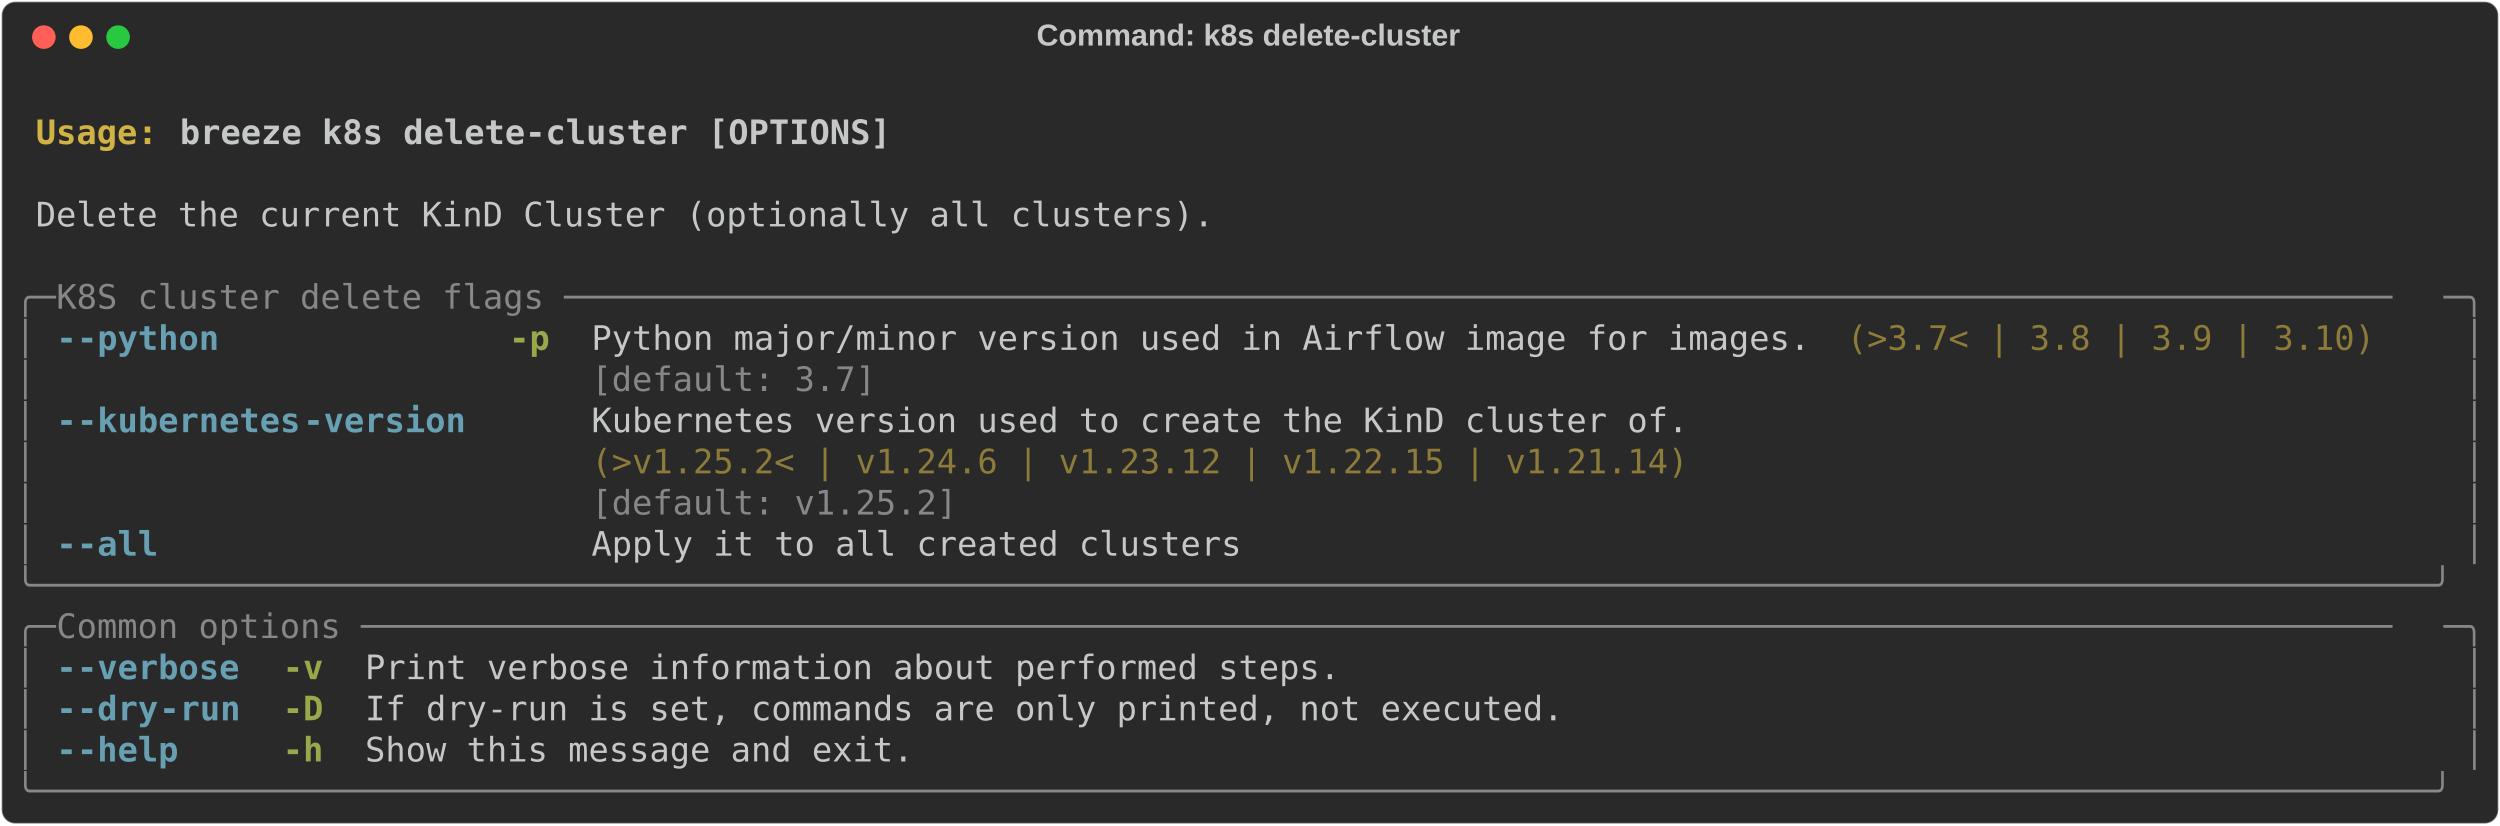
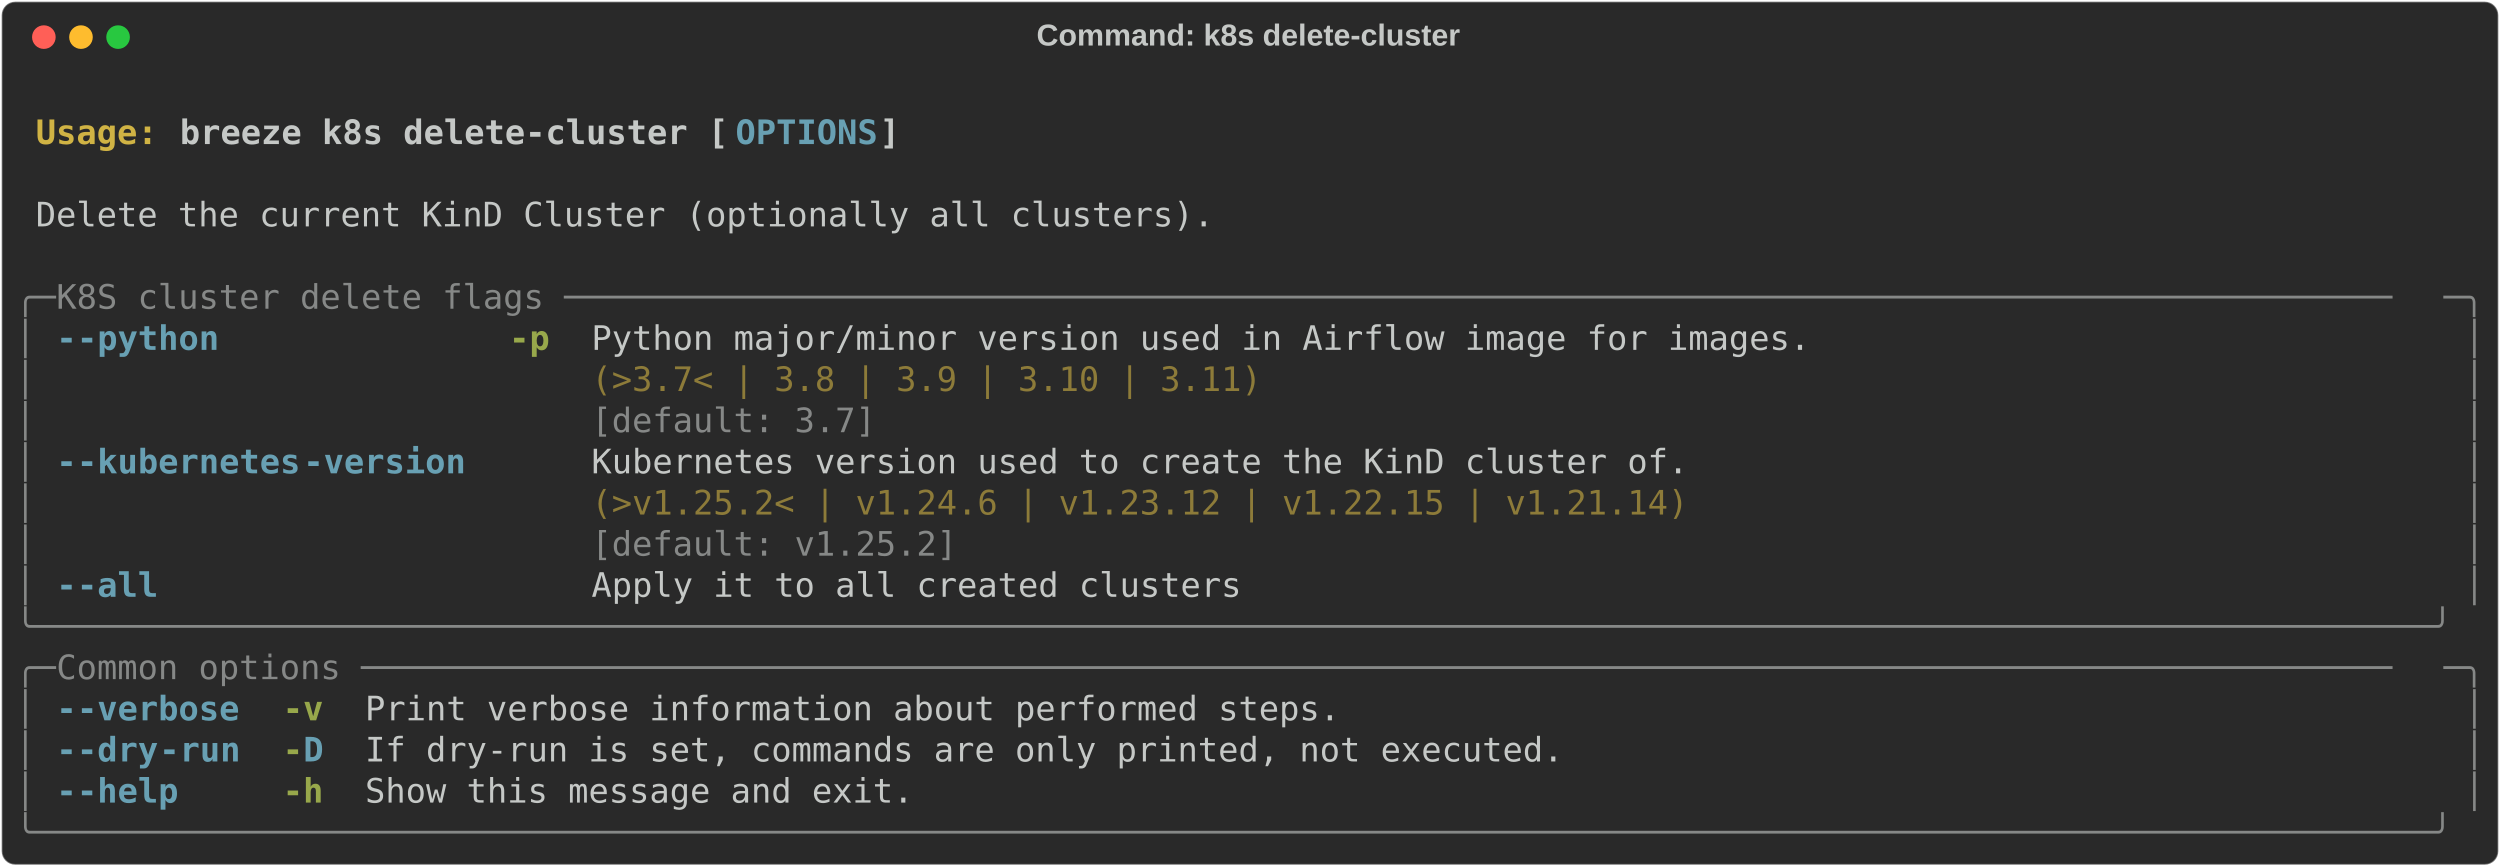
- <svg xmlns="http://www.w3.org/2000/svg" class="rich-terminal" viewBox="0 0 1482 489.2">
+ <svg xmlns="http://www.w3.org/2000/svg" class="rich-terminal" viewBox="0 0 1482 513.6">
  <style>

    @font-face {
        font-family: "Fira Code";
        src: local("FiraCode-Regular"),
                url("https://cdnjs.cloudflare.com/ajax/libs/firacode/6.2.0/woff2/FiraCode-Regular.woff2") format("woff2"),
                url("https://cdnjs.cloudflare.com/ajax/libs/firacode/6.2.0/woff/FiraCode-Regular.woff") format("woff");
        font-style: normal;
        font-weight: 400;
    }
    @font-face {
        font-family: "Fira Code";
        src: local("FiraCode-Bold"),
                url("https://cdnjs.cloudflare.com/ajax/libs/firacode/6.2.0/woff2/FiraCode-Bold.woff2") format("woff2"),
                url("https://cdnjs.cloudflare.com/ajax/libs/firacode/6.2.0/woff/FiraCode-Bold.woff") format("woff");
        font-style: bold;
        font-weight: 700;
    }

-     .terminal-1752818256-matrix {
+     .terminal-602994089-matrix {
        font-family: Fira Code, monospace;
        font-size: 20px;
        line-height: 24.4px;
        font-variant-east-asian: full-width;
    }

-     .terminal-1752818256-title {
+     .terminal-602994089-title {
        font-size: 18px;
        font-weight: bold;
        font-family: arial;
    }

-     .terminal-1752818256-r1 { fill: #c5c8c6;font-weight: bold }
- .terminal-1752818256-r2 { fill: #c5c8c6 }
- .terminal-1752818256-r3 { fill: #d0b344;font-weight: bold }
- .terminal-1752818256-r4 { fill: #868887 }
- .terminal-1752818256-r5 { fill: #68a0b3;font-weight: bold }
- .terminal-1752818256-r6 { fill: #98a84b;font-weight: bold }
- .terminal-1752818256-r7 { fill: #8d7b39 }
+     .terminal-602994089-r1 { fill: #c5c8c6;font-weight: bold }
+ .terminal-602994089-r2 { fill: #c5c8c6 }
+ .terminal-602994089-r3 { fill: #d0b344;font-weight: bold }
+ .terminal-602994089-r4 { fill: #68a0b3;font-weight: bold }
+ .terminal-602994089-r5 { fill: #868887 }
+ .terminal-602994089-r6 { fill: #98a84b;font-weight: bold }
+ .terminal-602994089-r7 { fill: #8d7b39 }
    </style>
  <defs>
-     <clipPath id="terminal-1752818256-clip-terminal">
-       <rect x="0" y="0" width="1463.0" height="438.2" />
-     </clipPath>
-     <clipPath id="terminal-1752818256-line-0">
+     <clipPath id="terminal-602994089-clip-terminal">
+       <rect x="0" y="0" width="1463.0" height="462.6" />
+     </clipPath>
+     <clipPath id="terminal-602994089-line-0">
      <rect x="0" y="1.5" width="1464" height="24.65" />
    </clipPath>
-     <clipPath id="terminal-1752818256-line-1">
+     <clipPath id="terminal-602994089-line-1">
      <rect x="0" y="25.9" width="1464" height="24.65" />
    </clipPath>
-     <clipPath id="terminal-1752818256-line-2">
+     <clipPath id="terminal-602994089-line-2">
      <rect x="0" y="50.3" width="1464" height="24.65" />
    </clipPath>
-     <clipPath id="terminal-1752818256-line-3">
+     <clipPath id="terminal-602994089-line-3">
      <rect x="0" y="74.7" width="1464" height="24.65" />
    </clipPath>
-     <clipPath id="terminal-1752818256-line-4">
+     <clipPath id="terminal-602994089-line-4">
      <rect x="0" y="99.1" width="1464" height="24.65" />
    </clipPath>
-     <clipPath id="terminal-1752818256-line-5">
+     <clipPath id="terminal-602994089-line-5">
      <rect x="0" y="123.5" width="1464" height="24.65" />
    </clipPath>
-     <clipPath id="terminal-1752818256-line-6">
+     <clipPath id="terminal-602994089-line-6">
      <rect x="0" y="147.9" width="1464" height="24.65" />
    </clipPath>
-     <clipPath id="terminal-1752818256-line-7">
+     <clipPath id="terminal-602994089-line-7">
      <rect x="0" y="172.3" width="1464" height="24.65" />
    </clipPath>
-     <clipPath id="terminal-1752818256-line-8">
+     <clipPath id="terminal-602994089-line-8">
      <rect x="0" y="196.7" width="1464" height="24.65" />
    </clipPath>
-     <clipPath id="terminal-1752818256-line-9">
+     <clipPath id="terminal-602994089-line-9">
      <rect x="0" y="221.1" width="1464" height="24.65" />
    </clipPath>
-     <clipPath id="terminal-1752818256-line-10">
+     <clipPath id="terminal-602994089-line-10">
      <rect x="0" y="245.5" width="1464" height="24.65" />
    </clipPath>
-     <clipPath id="terminal-1752818256-line-11">
+     <clipPath id="terminal-602994089-line-11">
      <rect x="0" y="269.9" width="1464" height="24.65" />
    </clipPath>
-     <clipPath id="terminal-1752818256-line-12">
+     <clipPath id="terminal-602994089-line-12">
      <rect x="0" y="294.3" width="1464" height="24.65" />
    </clipPath>
-     <clipPath id="terminal-1752818256-line-13">
+     <clipPath id="terminal-602994089-line-13">
      <rect x="0" y="318.7" width="1464" height="24.65" />
    </clipPath>
-     <clipPath id="terminal-1752818256-line-14">
+     <clipPath id="terminal-602994089-line-14">
      <rect x="0" y="343.1" width="1464" height="24.65" />
    </clipPath>
-     <clipPath id="terminal-1752818256-line-15">
+     <clipPath id="terminal-602994089-line-15">
      <rect x="0" y="367.5" width="1464" height="24.65" />
    </clipPath>
-     <clipPath id="terminal-1752818256-line-16">
+     <clipPath id="terminal-602994089-line-16">
      <rect x="0" y="391.9" width="1464" height="24.65" />
    </clipPath>
+     <clipPath id="terminal-602994089-line-17">
+       <rect x="0" y="416.3" width="1464" height="24.65" />
+     </clipPath>
  </defs>
-   <rect fill="#292929" stroke="rgba(255,255,255,0.35)" stroke-width="1" x="1" y="1" width="1480" height="487.2" rx="8" />
-   <text class="terminal-1752818256-title" fill="#c5c8c6" text-anchor="middle" x="740" y="27">Command: k8s delete-cluster</text>
+   <rect fill="#292929" stroke="rgba(255,255,255,0.35)" stroke-width="1" x="1" y="1" width="1480" height="511.6" rx="8" />
+   <text class="terminal-602994089-title" fill="#c5c8c6" text-anchor="middle" x="740" y="27">Command: k8s delete-cluster</text>
  <g transform="translate(26,22)">
    <circle cx="0" cy="0" r="7" fill="#ff5f57" />
    <circle cx="22" cy="0" r="7" fill="#febc2e" />
    <circle cx="44" cy="0" r="7" fill="#28c840" />
  </g>
-   <g transform="translate(9, 41)" clip-path="url(#terminal-1752818256-clip-terminal)">
-     <g class="terminal-1752818256-matrix">
-       <text class="terminal-1752818256-r2" x="1464" y="20" textLength="12.2" clip-path="url(#terminal-1752818256-line-0)">
- </text>
-       <text class="terminal-1752818256-r3" x="12.2" y="44.4" textLength="85.4" clip-path="url(#terminal-1752818256-line-1)">Usage: </text>
-       <text class="terminal-1752818256-r1" x="97.6" y="44.4" textLength="427" clip-path="url(#terminal-1752818256-line-1)">breeze k8s delete-cluster [OPTIONS]</text>
-       <text class="terminal-1752818256-r2" x="1464" y="44.4" textLength="12.2" clip-path="url(#terminal-1752818256-line-1)">
- </text>
-       <text class="terminal-1752818256-r2" x="1464" y="68.8" textLength="12.2" clip-path="url(#terminal-1752818256-line-2)">
- </text>
-       <text class="terminal-1752818256-r2" x="12.2" y="93.2" textLength="707.6" clip-path="url(#terminal-1752818256-line-3)">Delete the current KinD Cluster (optionally all clusters).</text>
-       <text class="terminal-1752818256-r2" x="1464" y="93.2" textLength="12.2" clip-path="url(#terminal-1752818256-line-3)">
- </text>
-       <text class="terminal-1752818256-r2" x="1464" y="117.6" textLength="12.2" clip-path="url(#terminal-1752818256-line-4)">
- </text>
-       <text class="terminal-1752818256-r4" x="0" y="142" textLength="24.4" clip-path="url(#terminal-1752818256-line-5)">╭─</text>
-       <text class="terminal-1752818256-r4" x="24.4" y="142" textLength="1415.2" clip-path="url(#terminal-1752818256-line-5)"> K8S cluster delete flags ──────────────────────────────────────────────────────────────────────────────────────────</text>
-       <text class="terminal-1752818256-r4" x="1439.6" y="142" textLength="24.4" clip-path="url(#terminal-1752818256-line-5)">─╮</text>
-       <text class="terminal-1752818256-r2" x="1464" y="142" textLength="12.2" clip-path="url(#terminal-1752818256-line-5)">
- </text>
-       <text class="terminal-1752818256-r4" x="0" y="166.4" textLength="12.2" clip-path="url(#terminal-1752818256-line-6)">│</text>
-       <text class="terminal-1752818256-r5" x="24.4" y="166.4" textLength="12.2" clip-path="url(#terminal-1752818256-line-6)">-</text>
-       <text class="terminal-1752818256-r5" x="36.6" y="166.4" textLength="85.4" clip-path="url(#terminal-1752818256-line-6)">-python</text>
-       <text class="terminal-1752818256-r6" x="292.8" y="166.4" textLength="24.4" clip-path="url(#terminal-1752818256-line-6)">-p</text>
-       <text class="terminal-1752818256-r2" x="341.6" y="166.4" textLength="732" clip-path="url(#terminal-1752818256-line-6)">Python major/minor version used in Airflow image for images.</text>
-       <text class="terminal-1752818256-r7" x="1085.8" y="166.4" textLength="317.2" clip-path="url(#terminal-1752818256-line-6)">(&gt;3.7&lt; | 3.8 | 3.9 | 3.10)</text>
-       <text class="terminal-1752818256-r4" x="1451.8" y="166.4" textLength="12.2" clip-path="url(#terminal-1752818256-line-6)">│</text>
-       <text class="terminal-1752818256-r2" x="1464" y="166.4" textLength="12.2" clip-path="url(#terminal-1752818256-line-6)">
- </text>
-       <text class="terminal-1752818256-r4" x="0" y="190.8" textLength="12.2" clip-path="url(#terminal-1752818256-line-7)">│</text>
-       <text class="terminal-1752818256-r4" x="341.6" y="190.8" textLength="732" clip-path="url(#terminal-1752818256-line-7)">[default: 3.7]                                              </text>
-       <text class="terminal-1752818256-r4" x="1451.8" y="190.8" textLength="12.2" clip-path="url(#terminal-1752818256-line-7)">│</text>
-       <text class="terminal-1752818256-r2" x="1464" y="190.8" textLength="12.2" clip-path="url(#terminal-1752818256-line-7)">
- </text>
-       <text class="terminal-1752818256-r4" x="0" y="215.2" textLength="12.2" clip-path="url(#terminal-1752818256-line-8)">│</text>
-       <text class="terminal-1752818256-r5" x="24.4" y="215.2" textLength="12.2" clip-path="url(#terminal-1752818256-line-8)">-</text>
-       <text class="terminal-1752818256-r5" x="36.6" y="215.2" textLength="134.2" clip-path="url(#terminal-1752818256-line-8)">-kubernetes</text>
-       <text class="terminal-1752818256-r5" x="170.8" y="215.2" textLength="97.6" clip-path="url(#terminal-1752818256-line-8)">-version</text>
-       <text class="terminal-1752818256-r2" x="341.6" y="215.2" textLength="658.8" clip-path="url(#terminal-1752818256-line-8)">Kubernetes version used to create the KinD cluster of.</text>
-       <text class="terminal-1752818256-r4" x="1451.8" y="215.2" textLength="12.2" clip-path="url(#terminal-1752818256-line-8)">│</text>
-       <text class="terminal-1752818256-r2" x="1464" y="215.2" textLength="12.2" clip-path="url(#terminal-1752818256-line-8)">
- </text>
-       <text class="terminal-1752818256-r4" x="0" y="239.6" textLength="12.2" clip-path="url(#terminal-1752818256-line-9)">│</text>
-       <text class="terminal-1752818256-r7" x="341.6" y="239.6" textLength="658.8" clip-path="url(#terminal-1752818256-line-9)">(&gt;v1.25.2&lt; | v1.24.6 | v1.23.12 | v1.22.15 | v1.21.14)</text>
-       <text class="terminal-1752818256-r4" x="1451.8" y="239.6" textLength="12.2" clip-path="url(#terminal-1752818256-line-9)">│</text>
-       <text class="terminal-1752818256-r2" x="1464" y="239.6" textLength="12.2" clip-path="url(#terminal-1752818256-line-9)">
- </text>
-       <text class="terminal-1752818256-r4" x="0" y="264" textLength="12.2" clip-path="url(#terminal-1752818256-line-10)">│</text>
-       <text class="terminal-1752818256-r4" x="341.6" y="264" textLength="658.8" clip-path="url(#terminal-1752818256-line-10)">[default: v1.25.2]                                    </text>
-       <text class="terminal-1752818256-r4" x="1451.8" y="264" textLength="12.2" clip-path="url(#terminal-1752818256-line-10)">│</text>
-       <text class="terminal-1752818256-r2" x="1464" y="264" textLength="12.2" clip-path="url(#terminal-1752818256-line-10)">
- </text>
-       <text class="terminal-1752818256-r4" x="0" y="288.4" textLength="12.2" clip-path="url(#terminal-1752818256-line-11)">│</text>
-       <text class="terminal-1752818256-r5" x="24.4" y="288.4" textLength="12.2" clip-path="url(#terminal-1752818256-line-11)">-</text>
-       <text class="terminal-1752818256-r5" x="36.6" y="288.4" textLength="48.8" clip-path="url(#terminal-1752818256-line-11)">-all</text>
-       <text class="terminal-1752818256-r2" x="341.6" y="288.4" textLength="390.4" clip-path="url(#terminal-1752818256-line-11)">Apply it to all created clusters</text>
-       <text class="terminal-1752818256-r4" x="1451.8" y="288.4" textLength="12.2" clip-path="url(#terminal-1752818256-line-11)">│</text>
-       <text class="terminal-1752818256-r2" x="1464" y="288.4" textLength="12.2" clip-path="url(#terminal-1752818256-line-11)">
- </text>
-       <text class="terminal-1752818256-r4" x="0" y="312.8" textLength="1464" clip-path="url(#terminal-1752818256-line-12)">╰──────────────────────────────────────────────────────────────────────────────────────────────────────────────────────╯</text>
-       <text class="terminal-1752818256-r2" x="1464" y="312.8" textLength="12.2" clip-path="url(#terminal-1752818256-line-12)">
- </text>
-       <text class="terminal-1752818256-r4" x="0" y="337.2" textLength="24.4" clip-path="url(#terminal-1752818256-line-13)">╭─</text>
-       <text class="terminal-1752818256-r4" x="24.4" y="337.2" textLength="1415.2" clip-path="url(#terminal-1752818256-line-13)"> Common options ────────────────────────────────────────────────────────────────────────────────────────────────────</text>
-       <text class="terminal-1752818256-r4" x="1439.6" y="337.2" textLength="24.4" clip-path="url(#terminal-1752818256-line-13)">─╮</text>
-       <text class="terminal-1752818256-r2" x="1464" y="337.2" textLength="12.2" clip-path="url(#terminal-1752818256-line-13)">
- </text>
-       <text class="terminal-1752818256-r4" x="0" y="361.6" textLength="12.2" clip-path="url(#terminal-1752818256-line-14)">│</text>
-       <text class="terminal-1752818256-r5" x="24.4" y="361.6" textLength="12.2" clip-path="url(#terminal-1752818256-line-14)">-</text>
-       <text class="terminal-1752818256-r5" x="36.6" y="361.6" textLength="97.6" clip-path="url(#terminal-1752818256-line-14)">-verbose</text>
-       <text class="terminal-1752818256-r6" x="158.6" y="361.6" textLength="24.4" clip-path="url(#terminal-1752818256-line-14)">-v</text>
-       <text class="terminal-1752818256-r2" x="207.4" y="361.6" textLength="585.6" clip-path="url(#terminal-1752818256-line-14)">Print verbose information about performed steps.</text>
-       <text class="terminal-1752818256-r4" x="1451.8" y="361.6" textLength="12.2" clip-path="url(#terminal-1752818256-line-14)">│</text>
-       <text class="terminal-1752818256-r2" x="1464" y="361.6" textLength="12.2" clip-path="url(#terminal-1752818256-line-14)">
- </text>
-       <text class="terminal-1752818256-r4" x="0" y="386" textLength="12.2" clip-path="url(#terminal-1752818256-line-15)">│</text>
-       <text class="terminal-1752818256-r5" x="24.4" y="386" textLength="12.2" clip-path="url(#terminal-1752818256-line-15)">-</text>
-       <text class="terminal-1752818256-r5" x="36.6" y="386" textLength="48.8" clip-path="url(#terminal-1752818256-line-15)">-dry</text>
-       <text class="terminal-1752818256-r5" x="85.4" y="386" textLength="48.8" clip-path="url(#terminal-1752818256-line-15)">-run</text>
-       <text class="terminal-1752818256-r6" x="158.6" y="386" textLength="24.4" clip-path="url(#terminal-1752818256-line-15)">-D</text>
-       <text class="terminal-1752818256-r2" x="207.4" y="386" textLength="719.8" clip-path="url(#terminal-1752818256-line-15)">If dry-run is set, commands are only printed, not executed.</text>
-       <text class="terminal-1752818256-r4" x="1451.8" y="386" textLength="12.2" clip-path="url(#terminal-1752818256-line-15)">│</text>
-       <text class="terminal-1752818256-r2" x="1464" y="386" textLength="12.2" clip-path="url(#terminal-1752818256-line-15)">
- </text>
-       <text class="terminal-1752818256-r4" x="0" y="410.4" textLength="12.2" clip-path="url(#terminal-1752818256-line-16)">│</text>
-       <text class="terminal-1752818256-r5" x="24.4" y="410.4" textLength="12.2" clip-path="url(#terminal-1752818256-line-16)">-</text>
-       <text class="terminal-1752818256-r5" x="36.6" y="410.4" textLength="61" clip-path="url(#terminal-1752818256-line-16)">-help</text>
-       <text class="terminal-1752818256-r6" x="158.6" y="410.4" textLength="24.4" clip-path="url(#terminal-1752818256-line-16)">-h</text>
-       <text class="terminal-1752818256-r2" x="207.4" y="410.4" textLength="329.4" clip-path="url(#terminal-1752818256-line-16)">Show this message and exit.</text>
-       <text class="terminal-1752818256-r4" x="1451.8" y="410.4" textLength="12.2" clip-path="url(#terminal-1752818256-line-16)">│</text>
-       <text class="terminal-1752818256-r2" x="1464" y="410.4" textLength="12.2" clip-path="url(#terminal-1752818256-line-16)">
- </text>
-       <text class="terminal-1752818256-r4" x="0" y="434.8" textLength="1464" clip-path="url(#terminal-1752818256-line-17)">╰──────────────────────────────────────────────────────────────────────────────────────────────────────────────────────╯</text>
-       <text class="terminal-1752818256-r2" x="1464" y="434.8" textLength="12.2" clip-path="url(#terminal-1752818256-line-17)">
+   <g transform="translate(9, 41)" clip-path="url(#terminal-602994089-clip-terminal)">
+     <g class="terminal-602994089-matrix">
+       <text class="terminal-602994089-r2" x="1464" y="20" textLength="12.2" clip-path="url(#terminal-602994089-line-0)">
+ </text>
+       <text class="terminal-602994089-r3" x="12.2" y="44.4" textLength="85.4" clip-path="url(#terminal-602994089-line-1)">Usage: </text>
+       <text class="terminal-602994089-r1" x="97.6" y="44.4" textLength="329.4" clip-path="url(#terminal-602994089-line-1)">breeze k8s delete-cluster [</text>
+       <text class="terminal-602994089-r4" x="427" y="44.4" textLength="85.4" clip-path="url(#terminal-602994089-line-1)">OPTIONS</text>
+       <text class="terminal-602994089-r1" x="512.4" y="44.4" textLength="12.2" clip-path="url(#terminal-602994089-line-1)">]</text>
+       <text class="terminal-602994089-r2" x="1464" y="44.4" textLength="12.2" clip-path="url(#terminal-602994089-line-1)">
+ </text>
+       <text class="terminal-602994089-r2" x="1464" y="68.8" textLength="12.2" clip-path="url(#terminal-602994089-line-2)">
+ </text>
+       <text class="terminal-602994089-r2" x="12.2" y="93.2" textLength="707.6" clip-path="url(#terminal-602994089-line-3)">Delete the current KinD Cluster (optionally all clusters).</text>
+       <text class="terminal-602994089-r2" x="1464" y="93.2" textLength="12.2" clip-path="url(#terminal-602994089-line-3)">
+ </text>
+       <text class="terminal-602994089-r2" x="1464" y="117.6" textLength="12.2" clip-path="url(#terminal-602994089-line-4)">
+ </text>
+       <text class="terminal-602994089-r5" x="0" y="142" textLength="24.4" clip-path="url(#terminal-602994089-line-5)">╭─</text>
+       <text class="terminal-602994089-r5" x="24.4" y="142" textLength="1415.2" clip-path="url(#terminal-602994089-line-5)"> K8S cluster delete flags ──────────────────────────────────────────────────────────────────────────────────────────</text>
+       <text class="terminal-602994089-r5" x="1439.6" y="142" textLength="24.4" clip-path="url(#terminal-602994089-line-5)">─╮</text>
+       <text class="terminal-602994089-r2" x="1464" y="142" textLength="12.2" clip-path="url(#terminal-602994089-line-5)">
+ </text>
+       <text class="terminal-602994089-r5" x="0" y="166.4" textLength="12.2" clip-path="url(#terminal-602994089-line-6)">│</text>
+       <text class="terminal-602994089-r4" x="24.4" y="166.4" textLength="12.2" clip-path="url(#terminal-602994089-line-6)">-</text>
+       <text class="terminal-602994089-r4" x="36.6" y="166.4" textLength="85.4" clip-path="url(#terminal-602994089-line-6)">-python</text>
+       <text class="terminal-602994089-r6" x="292.8" y="166.4" textLength="24.4" clip-path="url(#terminal-602994089-line-6)">-p</text>
+       <text class="terminal-602994089-r2" x="341.6" y="166.4" textLength="732" clip-path="url(#terminal-602994089-line-6)">Python major/minor version used in Airflow image for images.</text>
+       <text class="terminal-602994089-r5" x="1451.8" y="166.4" textLength="12.2" clip-path="url(#terminal-602994089-line-6)">│</text>
+       <text class="terminal-602994089-r2" x="1464" y="166.4" textLength="12.2" clip-path="url(#terminal-602994089-line-6)">
+ </text>
+       <text class="terminal-602994089-r5" x="0" y="190.8" textLength="12.2" clip-path="url(#terminal-602994089-line-7)">│</text>
+       <text class="terminal-602994089-r7" x="341.6" y="190.8" textLength="732" clip-path="url(#terminal-602994089-line-7)">(&gt;3.7&lt; | 3.8 | 3.9 | 3.10 | 3.11)                           </text>
+       <text class="terminal-602994089-r5" x="1451.8" y="190.8" textLength="12.2" clip-path="url(#terminal-602994089-line-7)">│</text>
+       <text class="terminal-602994089-r2" x="1464" y="190.8" textLength="12.2" clip-path="url(#terminal-602994089-line-7)">
+ </text>
+       <text class="terminal-602994089-r5" x="0" y="215.2" textLength="12.2" clip-path="url(#terminal-602994089-line-8)">│</text>
+       <text class="terminal-602994089-r5" x="341.6" y="215.2" textLength="732" clip-path="url(#terminal-602994089-line-8)">[default: 3.7]                                              </text>
+       <text class="terminal-602994089-r5" x="1451.8" y="215.2" textLength="12.2" clip-path="url(#terminal-602994089-line-8)">│</text>
+       <text class="terminal-602994089-r2" x="1464" y="215.2" textLength="12.2" clip-path="url(#terminal-602994089-line-8)">
+ </text>
+       <text class="terminal-602994089-r5" x="0" y="239.6" textLength="12.2" clip-path="url(#terminal-602994089-line-9)">│</text>
+       <text class="terminal-602994089-r4" x="24.4" y="239.6" textLength="12.2" clip-path="url(#terminal-602994089-line-9)">-</text>
+       <text class="terminal-602994089-r4" x="36.6" y="239.6" textLength="134.2" clip-path="url(#terminal-602994089-line-9)">-kubernetes</text>
+       <text class="terminal-602994089-r4" x="170.8" y="239.6" textLength="97.6" clip-path="url(#terminal-602994089-line-9)">-version</text>
+       <text class="terminal-602994089-r2" x="341.6" y="239.6" textLength="658.8" clip-path="url(#terminal-602994089-line-9)">Kubernetes version used to create the KinD cluster of.</text>
+       <text class="terminal-602994089-r5" x="1451.8" y="239.6" textLength="12.2" clip-path="url(#terminal-602994089-line-9)">│</text>
+       <text class="terminal-602994089-r2" x="1464" y="239.6" textLength="12.2" clip-path="url(#terminal-602994089-line-9)">
+ </text>
+       <text class="terminal-602994089-r5" x="0" y="264" textLength="12.2" clip-path="url(#terminal-602994089-line-10)">│</text>
+       <text class="terminal-602994089-r7" x="341.6" y="264" textLength="658.8" clip-path="url(#terminal-602994089-line-10)">(&gt;v1.25.2&lt; | v1.24.6 | v1.23.12 | v1.22.15 | v1.21.14)</text>
+       <text class="terminal-602994089-r5" x="1451.8" y="264" textLength="12.2" clip-path="url(#terminal-602994089-line-10)">│</text>
+       <text class="terminal-602994089-r2" x="1464" y="264" textLength="12.2" clip-path="url(#terminal-602994089-line-10)">
+ </text>
+       <text class="terminal-602994089-r5" x="0" y="288.4" textLength="12.2" clip-path="url(#terminal-602994089-line-11)">│</text>
+       <text class="terminal-602994089-r5" x="341.6" y="288.4" textLength="658.8" clip-path="url(#terminal-602994089-line-11)">[default: v1.25.2]                                    </text>
+       <text class="terminal-602994089-r5" x="1451.8" y="288.4" textLength="12.2" clip-path="url(#terminal-602994089-line-11)">│</text>
+       <text class="terminal-602994089-r2" x="1464" y="288.4" textLength="12.2" clip-path="url(#terminal-602994089-line-11)">
+ </text>
+       <text class="terminal-602994089-r5" x="0" y="312.8" textLength="12.2" clip-path="url(#terminal-602994089-line-12)">│</text>
+       <text class="terminal-602994089-r4" x="24.4" y="312.8" textLength="12.2" clip-path="url(#terminal-602994089-line-12)">-</text>
+       <text class="terminal-602994089-r4" x="36.6" y="312.8" textLength="48.8" clip-path="url(#terminal-602994089-line-12)">-all</text>
+       <text class="terminal-602994089-r2" x="341.6" y="312.8" textLength="390.4" clip-path="url(#terminal-602994089-line-12)">Apply it to all created clusters</text>
+       <text class="terminal-602994089-r5" x="1451.8" y="312.8" textLength="12.2" clip-path="url(#terminal-602994089-line-12)">│</text>
+       <text class="terminal-602994089-r2" x="1464" y="312.8" textLength="12.2" clip-path="url(#terminal-602994089-line-12)">
+ </text>
+       <text class="terminal-602994089-r5" x="0" y="337.2" textLength="1464" clip-path="url(#terminal-602994089-line-13)">╰──────────────────────────────────────────────────────────────────────────────────────────────────────────────────────╯</text>
+       <text class="terminal-602994089-r2" x="1464" y="337.2" textLength="12.2" clip-path="url(#terminal-602994089-line-13)">
+ </text>
+       <text class="terminal-602994089-r5" x="0" y="361.6" textLength="24.4" clip-path="url(#terminal-602994089-line-14)">╭─</text>
+       <text class="terminal-602994089-r5" x="24.4" y="361.6" textLength="1415.2" clip-path="url(#terminal-602994089-line-14)"> Common options ────────────────────────────────────────────────────────────────────────────────────────────────────</text>
+       <text class="terminal-602994089-r5" x="1439.6" y="361.6" textLength="24.4" clip-path="url(#terminal-602994089-line-14)">─╮</text>
+       <text class="terminal-602994089-r2" x="1464" y="361.6" textLength="12.2" clip-path="url(#terminal-602994089-line-14)">
+ </text>
+       <text class="terminal-602994089-r5" x="0" y="386" textLength="12.2" clip-path="url(#terminal-602994089-line-15)">│</text>
+       <text class="terminal-602994089-r4" x="24.4" y="386" textLength="12.2" clip-path="url(#terminal-602994089-line-15)">-</text>
+       <text class="terminal-602994089-r4" x="36.6" y="386" textLength="97.6" clip-path="url(#terminal-602994089-line-15)">-verbose</text>
+       <text class="terminal-602994089-r6" x="158.6" y="386" textLength="24.4" clip-path="url(#terminal-602994089-line-15)">-v</text>
+       <text class="terminal-602994089-r2" x="207.4" y="386" textLength="585.6" clip-path="url(#terminal-602994089-line-15)">Print verbose information about performed steps.</text>
+       <text class="terminal-602994089-r5" x="1451.8" y="386" textLength="12.2" clip-path="url(#terminal-602994089-line-15)">│</text>
+       <text class="terminal-602994089-r2" x="1464" y="386" textLength="12.2" clip-path="url(#terminal-602994089-line-15)">
+ </text>
+       <text class="terminal-602994089-r5" x="0" y="410.4" textLength="12.2" clip-path="url(#terminal-602994089-line-16)">│</text>
+       <text class="terminal-602994089-r4" x="24.4" y="410.4" textLength="12.2" clip-path="url(#terminal-602994089-line-16)">-</text>
+       <text class="terminal-602994089-r4" x="36.6" y="410.4" textLength="48.8" clip-path="url(#terminal-602994089-line-16)">-dry</text>
+       <text class="terminal-602994089-r4" x="85.4" y="410.4" textLength="48.8" clip-path="url(#terminal-602994089-line-16)">-run</text>
+       <text class="terminal-602994089-r6" x="158.6" y="410.4" textLength="12.2" clip-path="url(#terminal-602994089-line-16)">-</text>
+       <text class="terminal-602994089-r4" x="170.8" y="410.4" textLength="12.2" clip-path="url(#terminal-602994089-line-16)">D</text>
+       <text class="terminal-602994089-r2" x="207.4" y="410.4" textLength="719.8" clip-path="url(#terminal-602994089-line-16)">If dry-run is set, commands are only printed, not executed.</text>
+       <text class="terminal-602994089-r5" x="1451.8" y="410.4" textLength="12.2" clip-path="url(#terminal-602994089-line-16)">│</text>
+       <text class="terminal-602994089-r2" x="1464" y="410.4" textLength="12.2" clip-path="url(#terminal-602994089-line-16)">
+ </text>
+       <text class="terminal-602994089-r5" x="0" y="434.8" textLength="12.2" clip-path="url(#terminal-602994089-line-17)">│</text>
+       <text class="terminal-602994089-r4" x="24.4" y="434.8" textLength="12.2" clip-path="url(#terminal-602994089-line-17)">-</text>
+       <text class="terminal-602994089-r4" x="36.6" y="434.8" textLength="61" clip-path="url(#terminal-602994089-line-17)">-help</text>
+       <text class="terminal-602994089-r6" x="158.6" y="434.8" textLength="24.4" clip-path="url(#terminal-602994089-line-17)">-h</text>
+       <text class="terminal-602994089-r2" x="207.4" y="434.8" textLength="329.4" clip-path="url(#terminal-602994089-line-17)">Show this message and exit.</text>
+       <text class="terminal-602994089-r5" x="1451.8" y="434.8" textLength="12.2" clip-path="url(#terminal-602994089-line-17)">│</text>
+       <text class="terminal-602994089-r2" x="1464" y="434.8" textLength="12.2" clip-path="url(#terminal-602994089-line-17)">
+ </text>
+       <text class="terminal-602994089-r5" x="0" y="459.2" textLength="1464" clip-path="url(#terminal-602994089-line-18)">╰──────────────────────────────────────────────────────────────────────────────────────────────────────────────────────╯</text>
+       <text class="terminal-602994089-r2" x="1464" y="459.2" textLength="12.2" clip-path="url(#terminal-602994089-line-18)">
</text>
    </g>
  </g>
</svg>
